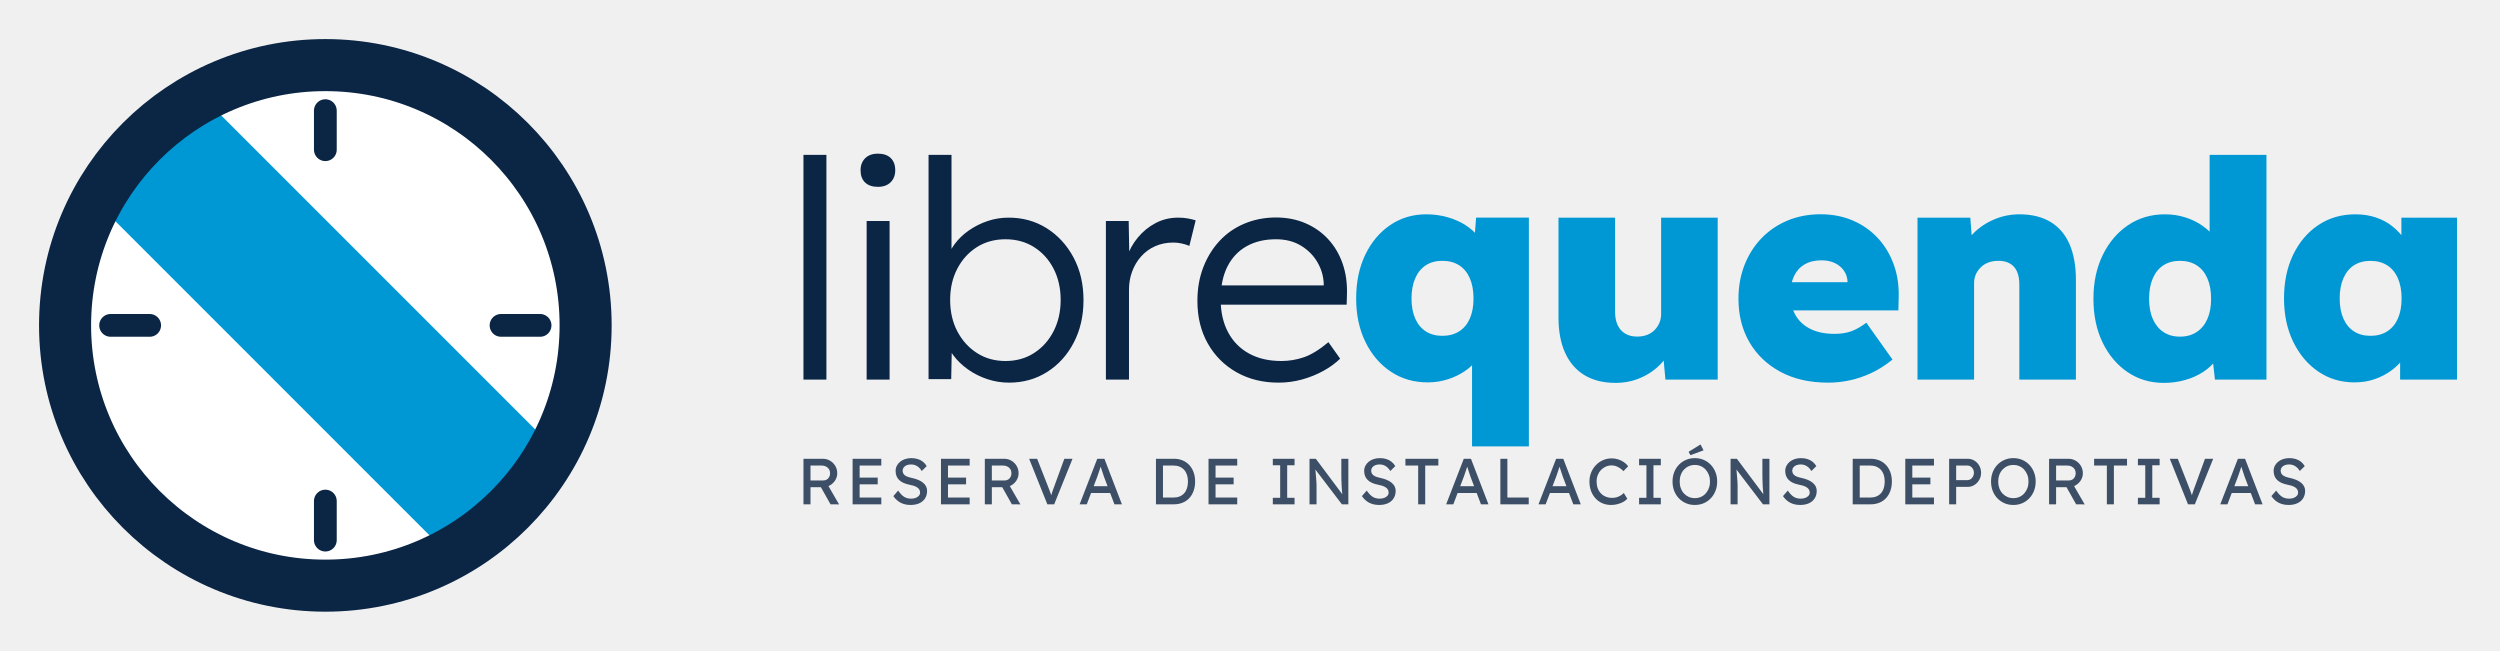
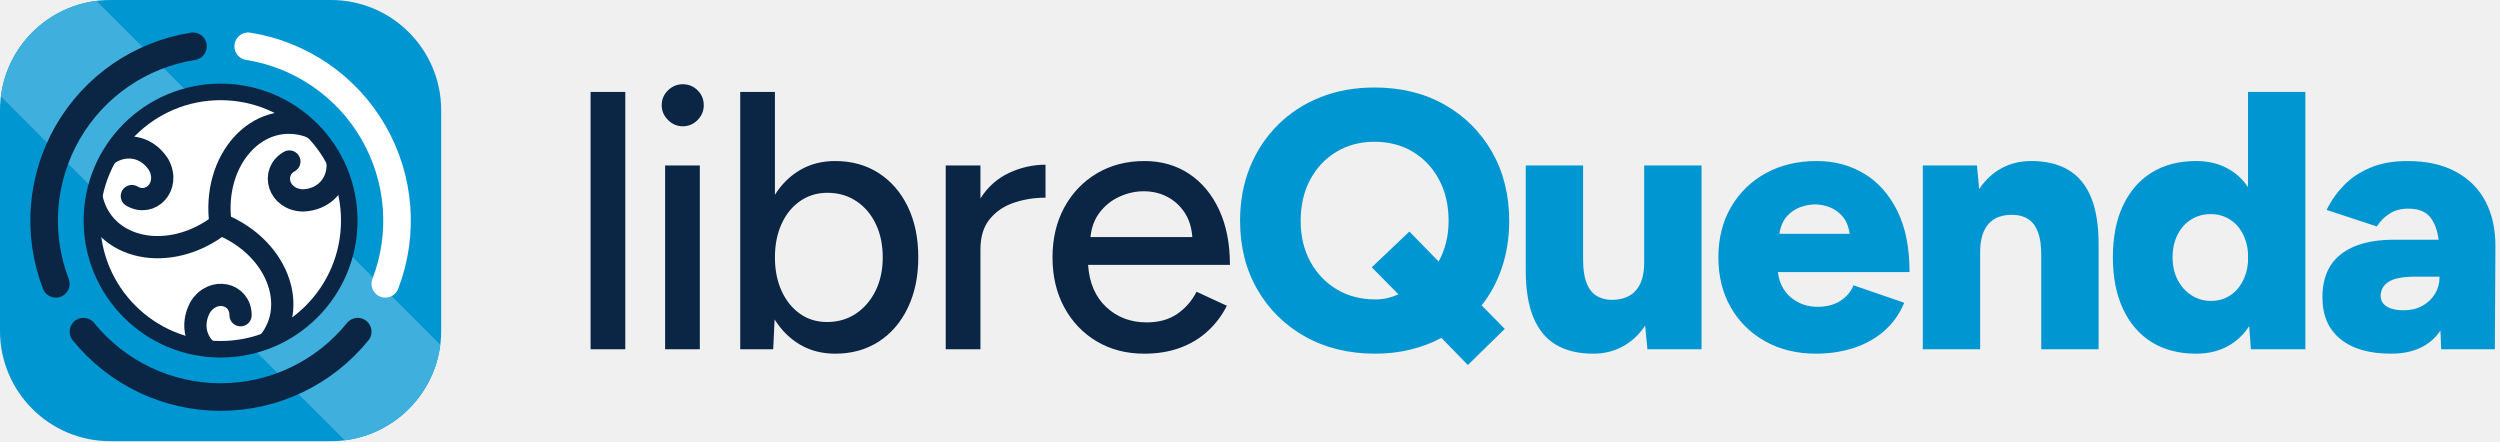
- <svg xmlns="http://www.w3.org/2000/svg" width="922" height="240" viewBox="0 0 922.1 240">
-   <g transform="translate(0 0) scale(1.2)">
-     <defs>
-       <clipPath id="cl">
-         <circle cx="100" cy="100" r="80" />
-       </clipPath>
-     </defs>
-     <circle cx="100" cy="100" r="80" fill="#FFFFFF" />
-     <g clip-path="url(#cl)">
-       <rect x="-60" y="77" width="320" height="46" fill="#0098D4" transform="rotate(45 100 100)" />
+ <svg xmlns="http://www.w3.org/2000/svg" viewBox="0 0 680 120" role="img" aria-label="LibreQuenda">
+   <defs>
+     <clipPath id="h">
+       <rect width="120" height="120" rx="30" />
+     </clipPath>
+   </defs>
+   <rect width="120" height="120" rx="30" fill="#0096D1" />
+   <polygon points="-20,6 6,-20 140,114 114,140" fill="#3FB0DD" clip-path="url(#h)" />
+   <defs>
+     <clipPath id="hb">
+       <circle cx="60" cy="60" r="35" />
+     </clipPath>
+   </defs>
+   <g transform="translate(60 60) scale(1.0) translate(-60 -60)">
+     <path d="M67.51 12.59 A48 48 0 0 1 104.81 77.20" fill="none" stroke="#FFFFFF" stroke-width="7.5" stroke-linecap="round" />
+     <path d="M97.30 90.21 A48 48 0 0 1 22.70 90.21" fill="none" stroke="#0B2544" stroke-width="7.5" stroke-linecap="round" />
+     <path d="M15.19 77.20 A48 48 0 0 1 52.49 12.59" fill="none" stroke="#0B2544" stroke-width="7.5" stroke-linecap="round" />
+     <circle cx="60" cy="60" r="35" fill="#FFFFFF" />
+     <g clip-path="url(#hb)">
+       <g transform="translate(60 61) scale(1.1) rotate(-8)">
+         <path d="M0 0 C 0 -16, 13 -27, 25 -21 C 35 -15, 31 -2, 21 -3 C 15 -4, 14 -11, 19 -13" transform="rotate(0)" fill="none" stroke="#0B2544" stroke-width="5.5" stroke-linecap="round" stroke-linejoin="round" />
+         <path d="M0 0 C 0 -16, 13 -27, 25 -21 C 35 -15, 31 -2, 21 -3 C 15 -4, 14 -11, 19 -13" transform="rotate(120)" fill="none" stroke="#0B2544" stroke-width="5.5" stroke-linecap="round" stroke-linejoin="round" />
+         <path d="M0 0 C 0 -16, 13 -27, 25 -21 C 35 -15, 31 -2, 21 -3 C 15 -4, 14 -11, 19 -13" transform="rotate(240)" fill="none" stroke="#0B2544" stroke-width="5.5" stroke-linecap="round" stroke-linejoin="round" />
+       </g>
    </g>
-     <line x1="100" y1="34" x2="100" y2="46" stroke="#0B2545" stroke-width="7" stroke-linecap="round" />
-     <line x1="154" y1="100" x2="166" y2="100" stroke="#0B2545" stroke-width="7" stroke-linecap="round" />
-     <line x1="100" y1="154" x2="100" y2="166" stroke="#0B2545" stroke-width="7" stroke-linecap="round" />
-     <line x1="34" y1="100" x2="46" y2="100" stroke="#0B2545" stroke-width="7" stroke-linecap="round" />
-     <circle cx="100" cy="100" r="80" fill="none" stroke="#0B2545" stroke-width="16" />
+     <circle cx="60" cy="60" r="35" fill="none" stroke="#0B2544" stroke-width="4.5" />
  </g>
-   <path d="M296.346 140.0V57.12H304.812V140.0ZM319.653 140.0V81.49H328.119V140.0ZM323.805 68.903Q320.747 68.903 319.078 67.289Q317.41 65.674 317.41 62.782Q317.41 60.055 319.105 58.358Q320.801 56.66 323.805 56.66Q326.864 56.66 328.533 58.275Q330.201 59.889 330.201 62.782Q330.201 65.508 328.506 67.206Q326.81 68.903 323.805 68.903ZM372.185 141.12Q368.03 141.12 364.162 139.83Q360.294 138.54 357.098 136.294Q353.903 134.049 351.715 131.152Q349.527 128.256 348.681 125.1L351.13 125.27L350.84 139.838H342.49V57.12H350.956V95.509L349.222 96.007Q350.013 92.852 352.12 90.009Q354.227 87.167 357.369 84.975Q360.511 82.783 364.243 81.521Q367.976 80.258 372.023 80.258Q379.859 80.258 386.077 84.178Q392.295 88.098 395.966 94.957Q399.637 101.816 399.637 110.664Q399.637 119.454 396.051 126.34Q392.465 133.226 386.247 137.173Q380.029 141.12 372.185 141.12ZM370.861 133.141Q376.824 133.141 381.406 130.19Q385.988 127.24 388.601 122.153Q391.214 117.067 391.214 110.606Q391.214 104.141 388.599 99.083Q385.984 94.026 381.402 91.131Q376.82 88.237 370.861 88.237Q364.902 88.237 360.319 91.131Q355.737 94.026 353.095 99.083Q350.454 104.141 350.454 110.606Q350.454 117.183 353.124 122.24Q355.795 127.297 360.377 130.219Q364.96 133.141 370.861 133.141ZM407.898 140.0V81.49H416.302L416.592 97.131L415.645 94.968Q416.877 91.002 419.643 87.646Q422.408 84.29 426.214 82.274Q430.02 80.258 434.57 80.258Q436.474 80.258 438.152 80.565Q439.83 80.872 441.012 81.262L438.683 90.678Q437.223 90.06 435.686 89.755Q434.149 89.45 432.812 89.45Q429.035 89.45 426.002 90.828Q422.968 92.207 420.838 94.627Q418.708 97.046 417.563 100.167Q416.418 103.287 416.418 106.825V140.0ZM471.572 141.12Q462.848 141.12 456.079 137.285Q449.311 133.45 445.48 126.672Q441.649 119.894 441.649 110.984Q441.649 104.214 443.802 98.618Q445.955 93.022 449.786 88.88Q453.617 84.738 458.987 82.471Q464.358 80.204 470.68 80.204Q476.566 80.204 481.465 82.301Q486.364 84.398 489.859 88.177Q493.354 91.956 495.169 97.106Q496.984 102.256 496.815 108.416L496.703 112.359H447.901L446.658 105.261H490.326L488.24 107.223V104.535Q488.078 100.433 485.921 96.71Q483.764 92.987 479.879 90.612Q475.994 88.237 470.622 88.237Q464.4 88.237 459.822 90.794Q455.243 93.35 452.739 98.267Q450.234 103.183 450.234 110.432Q450.234 117.345 452.926 122.46Q455.618 127.576 460.641 130.358Q465.663 133.141 472.634 133.141Q476.886 133.141 480.957 131.743Q485.027 130.345 489.975 126.189L494.293 132.28Q491.72 134.794 488.117 136.781Q484.514 138.768 480.289 139.944Q476.064 141.12 471.572 141.12Z" fill="#0B2545" />
-   <path d="M542.949 164.64V125.44L547.523 126.747Q546.963 129.715 545.031 132.347Q543.099 134.979 540.261 136.892Q537.424 138.805 533.915 139.916Q530.405 141.027 526.579 141.027Q518.907 141.027 512.961 137.051Q507.016 133.075 503.609 126.093Q500.203 119.112 500.203 110.077Q500.203 100.949 503.553 93.968Q506.904 86.987 512.747 83.011Q518.589 79.035 526.056 79.035Q530.237 79.035 533.98 80.117Q537.723 81.2 540.635 83.085Q543.547 84.971 545.441 87.5Q547.336 90.029 547.803 92.941L543.416 93.819L544.443 80.248H563.912V164.64ZM532.011 123.853Q535.595 123.853 538.18 122.211Q540.765 120.568 542.128 117.488Q543.491 114.408 543.491 110.077Q543.491 105.747 542.128 102.611Q540.765 99.475 538.18 97.832Q535.595 96.189 532.011 96.189Q528.427 96.189 525.888 97.841Q523.349 99.493 521.986 102.629Q520.624 105.765 520.624 110.077Q520.624 114.389 521.986 117.479Q523.349 120.568 525.888 122.211Q528.427 123.853 532.011 123.853ZM595.907 141.213Q589.168 141.213 584.473 138.395Q579.779 135.576 577.305 130.172Q574.832 124.768 574.832 117.115V80.267H595.701V115.005Q595.701 117.917 596.672 119.943Q597.642 121.968 599.463 123.051Q601.283 124.134 603.877 124.134Q605.819 124.134 607.433 123.536Q609.048 122.939 610.215 121.781Q611.381 120.624 612.035 119.103Q612.688 117.581 612.688 115.845V80.267H633.557V140.0H614.275L613.155 127.867L617.037 126.523Q615.787 130.76 612.688 134.073Q609.589 137.387 605.221 139.3Q600.853 141.213 595.907 141.213ZM674.288 141.12Q664.096 141.12 656.676 137.116Q649.256 133.112 645.233 126.159Q641.211 119.205 641.211 110.189Q641.211 103.432 643.451 97.72Q645.691 92.008 649.76 87.808Q653.829 83.608 659.373 81.312Q664.917 79.016 671.507 79.016Q677.965 79.016 683.313 81.293Q688.661 83.571 692.535 87.705Q696.408 91.84 698.461 97.468Q700.515 103.096 700.309 109.723L700.197 114.464H653.083L650.507 104.067H683.509L681.456 106.251V104.123Q681.4 101.733 680.159 99.895Q678.917 98.056 676.789 97.029Q674.661 96.003 671.88 96.003Q668.165 96.003 665.608 97.505Q663.051 99.008 661.716 101.799Q660.381 104.589 660.381 108.565Q660.381 112.952 662.257 116.228Q664.133 119.504 667.764 121.315Q671.395 123.126 676.621 123.126Q680.149 123.126 682.781 122.183Q685.413 121.24 688.381 119.019L698.032 132.608Q694.131 135.763 690.173 137.592Q686.216 139.421 682.277 140.271Q678.339 141.12 674.288 141.12ZM707.253 140.0V80.267H726.722L727.656 92.363L723.307 93.707Q724.52 89.507 727.721 86.203Q730.923 82.899 735.403 80.967Q739.883 79.035 744.867 79.035Q751.587 79.035 756.253 81.807Q760.92 84.579 763.3 90.001Q765.68 95.424 765.68 103.227V140.0H744.811V104.944Q744.811 102.051 743.933 100.1Q743.056 98.149 741.283 97.151Q739.509 96.152 737.045 96.189Q735.085 96.189 733.452 96.787Q731.819 97.384 730.633 98.541Q729.448 99.699 728.785 101.145Q728.122 102.592 728.122 104.384V140.0H717.744Q713.955 140.0 711.332 140.0Q708.709 140.0 707.253 140.0ZM798.104 141.213Q790.6 141.213 784.739 137.237Q778.877 133.261 775.508 126.28Q772.139 119.299 772.139 110.171Q772.139 101.136 775.545 94.108Q778.952 87.08 784.897 83.057Q790.843 79.035 798.515 79.035Q802.416 79.035 805.991 80.155Q809.565 81.275 812.44 83.309Q815.315 85.344 817.256 88.013Q819.197 90.683 819.757 93.688L814.997 95.032V57.12H835.96V140.0H816.957L815.464 126.653L819.664 127.493Q819.197 130.368 817.312 132.86Q815.427 135.352 812.552 137.219Q809.677 139.085 805.953 140.149Q802.229 141.213 798.104 141.213ZM804.059 124.152Q807.643 124.152 810.228 122.444Q812.813 120.736 814.176 117.628Q815.539 114.52 815.539 110.171Q815.539 105.821 814.176 102.667Q812.813 99.512 810.228 97.851Q807.643 96.189 804.059 96.189Q800.475 96.189 797.936 97.851Q795.397 99.512 794.034 102.667Q792.672 105.821 792.672 110.171Q792.672 114.52 794.034 117.628Q795.397 120.736 797.936 122.444Q800.475 124.152 804.059 124.152ZM868.403 141.027Q860.936 141.027 855.084 137.041Q849.232 133.056 845.835 126.065Q842.437 119.075 842.437 110.059Q842.437 100.931 845.797 93.949Q849.157 86.968 855.093 83.001Q861.029 79.035 868.757 79.035Q872.883 79.035 876.317 80.192Q879.752 81.349 882.375 83.431Q884.997 85.512 886.892 88.228Q888.787 90.944 889.981 94.061L885.725 93.819V80.267H906.24V140.0H885.259V125.44L889.907 125.683Q888.861 128.893 886.883 131.703Q884.904 134.512 882.132 136.565Q879.36 138.619 875.916 139.823Q872.472 141.027 868.403 141.027ZM874.32 123.853Q877.904 123.853 880.489 122.211Q883.075 120.568 884.437 117.479Q885.8 114.389 885.8 110.059Q885.8 105.747 884.437 102.62Q883.075 99.493 880.489 97.851Q877.904 96.208 874.32 96.208Q870.755 96.208 868.225 97.851Q865.696 99.493 864.333 102.62Q862.97 105.747 862.97 110.059Q862.97 114.389 864.333 117.479Q865.696 120.568 868.225 122.211Q870.755 123.853 874.32 123.853Z" fill="#0098D4" />
-   <path d="M296.352 186.0V169.2H303.504Q304.944 169.2 306.156 169.908Q307.368 170.616 308.088 171.828Q308.808 173.04 308.808 174.552Q308.808 175.92 308.088 177.096Q307.368 178.272 306.168 178.98Q304.968 179.688 303.504 179.688H298.944V186.0ZM306.336 186.0 302.064 178.416 304.728 177.816 309.48 186.024ZM298.944 177.192H303.744Q304.44 177.192 304.992 176.844Q305.544 176.496 305.856 175.884Q306.168 175.272 306.168 174.528Q306.168 173.688 305.772 173.052Q305.376 172.416 304.668 172.056Q303.96 171.696 303.072 171.696H298.944ZM314.472 186.0V169.2H325.056V171.696H317.064V183.504H325.056V186.0ZM315.648 178.632V176.136H323.736V178.632ZM335.832 186.24Q334.464 186.24 333.3 185.88Q332.136 185.52 331.188 184.788Q330.24 184.056 329.496 182.976L331.272 180.936Q332.448 182.616 333.528 183.264Q334.608 183.912 336.096 183.912Q337.008 183.912 337.752 183.624Q338.496 183.336 338.928 182.832Q339.36 182.328 339.36 181.68Q339.36 181.248 339.216 180.864Q339.072 180.48 338.772 180.168Q338.472 179.856 338.004 179.592Q337.536 179.328 336.912 179.124Q336.288 178.92 335.472 178.776Q334.176 178.512 333.216 178.08Q332.256 177.648 331.608 177.0Q330.96 176.352 330.648 175.524Q330.336 174.696 330.336 173.664Q330.336 172.656 330.78 171.792Q331.224 170.928 332.004 170.292Q332.784 169.656 333.84 169.308Q334.896 168.96 336.12 168.96Q337.416 168.96 338.496 169.296Q339.576 169.632 340.416 170.292Q341.256 170.952 341.808 171.912L339.984 173.712Q339.504 172.92 338.904 172.38Q338.304 171.84 337.584 171.564Q336.864 171.288 336.048 171.288Q335.112 171.288 334.416 171.576Q333.72 171.864 333.324 172.38Q332.928 172.896 332.928 173.592Q332.928 174.096 333.12 174.516Q333.312 174.936 333.708 175.26Q334.104 175.584 334.776 175.836Q335.448 176.088 336.384 176.28Q337.704 176.568 338.736 177.012Q339.768 177.456 340.488 178.056Q341.208 178.656 341.58 179.4Q341.952 180.144 341.952 181.008Q341.952 182.616 341.208 183.792Q340.464 184.968 339.096 185.604Q337.728 186.24 335.832 186.24ZM347.064 186.0V169.2H357.648V171.696H349.656V183.504H357.648V186.0ZM348.24 178.632V176.136H356.328V178.632ZM363.24 186.0V169.2H370.392Q371.832 169.2 373.044 169.908Q374.256 170.616 374.976 171.828Q375.696 173.04 375.696 174.552Q375.696 175.92 374.976 177.096Q374.256 178.272 373.056 178.98Q371.856 179.688 370.392 179.688H365.832V186.0ZM373.224 186.0 368.952 178.416 371.616 177.816 376.368 186.024ZM365.832 177.192H370.632Q371.328 177.192 371.88 176.844Q372.432 176.496 372.744 175.884Q373.056 175.272 373.056 174.528Q373.056 173.688 372.66 173.052Q372.264 172.416 371.556 172.056Q370.848 171.696 369.96 171.696H365.832ZM386.304 186.0 379.584 169.2H382.536L386.544 179.4Q386.832 180.144 387.06 180.744Q387.288 181.344 387.456 181.836Q387.624 182.328 387.768 182.76Q387.912 183.192 388.056 183.624L387.432 183.648Q387.6 183.072 387.792 182.448Q387.984 181.824 388.236 181.08Q388.488 180.336 388.848 179.4L392.568 169.2H395.592L388.824 186.0ZM398.208 186.0 404.712 169.2H407.352L413.808 186.0H411.048L407.208 175.872Q407.136 175.704 406.932 175.056Q406.728 174.408 406.464 173.616Q406.2 172.824 405.984 172.164Q405.768 171.504 405.696 171.312L406.248 171.288Q406.104 171.696 405.9 172.32Q405.696 172.944 405.468 173.64Q405.24 174.336 405.024 174.948Q404.808 175.56 404.664 175.968L400.848 186.0ZM401.088 181.824 402.048 179.328H409.68L410.784 181.824ZM426.36 186.0V169.2H432.936Q434.736 169.2 436.188 169.8Q437.64 170.4 438.672 171.528Q439.704 172.656 440.256 174.192Q440.808 175.728 440.808 177.6Q440.808 179.472 440.256 181.02Q439.704 182.568 438.684 183.684Q437.664 184.8 436.2 185.4Q434.736 186.0 432.936 186.0ZM428.952 183.768 428.88 183.504H432.816Q434.088 183.504 435.084 183.096Q436.08 182.688 436.764 181.932Q437.448 181.176 437.808 180.072Q438.168 178.968 438.168 177.6Q438.168 176.232 437.808 175.14Q437.448 174.048 436.752 173.28Q436.056 172.512 435.072 172.104Q434.088 171.696 432.816 171.696H428.808L428.952 171.48ZM445.752 186.0V169.2H456.336V171.696H448.344V183.504H456.336V186.0ZM446.928 178.632V176.136H455.016V178.632ZM469.464 186.0V183.6H472.176V171.6H469.464V169.2H477.48V171.6H474.768V183.6H477.48V186.0ZM483.0 186.0V169.2H485.328L495.6 182.952L495.216 183.168Q495.12 182.568 495.048 181.86Q494.976 181.152 494.916 180.348Q494.856 179.544 494.82 178.644Q494.784 177.744 494.76 176.76Q494.736 175.776 494.736 174.72V169.2H497.328V186.0H494.952L484.848 172.752L485.112 172.416Q485.232 173.88 485.316 174.9Q485.4 175.92 485.46 176.628Q485.52 177.336 485.544 177.78Q485.568 178.224 485.58 178.512Q485.592 178.8 485.592 179.016V186.0ZM508.656 186.24Q507.288 186.24 506.124 185.88Q504.96 185.52 504.012 184.788Q503.064 184.056 502.32 182.976L504.096 180.936Q505.272 182.616 506.352 183.264Q507.432 183.912 508.92 183.912Q509.832 183.912 510.576 183.624Q511.32 183.336 511.752 182.832Q512.184 182.328 512.184 181.68Q512.184 181.248 512.04 180.864Q511.896 180.48 511.596 180.168Q511.296 179.856 510.828 179.592Q510.36 179.328 509.736 179.124Q509.112 178.92 508.296 178.776Q507.0 178.512 506.04 178.08Q505.08 177.648 504.432 177.0Q503.784 176.352 503.472 175.524Q503.16 174.696 503.16 173.664Q503.16 172.656 503.604 171.792Q504.048 170.928 504.828 170.292Q505.608 169.656 506.664 169.308Q507.72 168.96 508.944 168.96Q510.24 168.96 511.32 169.296Q512.4 169.632 513.24 170.292Q514.08 170.952 514.632 171.912L512.808 173.712Q512.328 172.92 511.728 172.38Q511.128 171.84 510.408 171.564Q509.688 171.288 508.872 171.288Q507.936 171.288 507.24 171.576Q506.544 171.864 506.148 172.38Q505.752 172.896 505.752 173.592Q505.752 174.096 505.944 174.516Q506.136 174.936 506.532 175.26Q506.928 175.584 507.6 175.836Q508.272 176.088 509.208 176.28Q510.528 176.568 511.56 177.012Q512.592 177.456 513.312 178.056Q514.032 178.656 514.404 179.4Q514.776 180.144 514.776 181.008Q514.776 182.616 514.032 183.792Q513.288 184.968 511.92 185.604Q510.552 186.24 508.656 186.24ZM523.08 186.0V171.696H518.376V169.2H530.52V171.696H525.672V186.0ZM533.4 186.0 539.904 169.2H542.544L549 186.0H546.24L542.4 175.872Q542.328 175.704 542.124 175.056Q541.92 174.408 541.656 173.616Q541.392 172.824 541.176 172.164Q540.96 171.504 540.888 171.312L541.44 171.288Q541.296 171.696 541.092 172.32Q540.888 172.944 540.66 173.64Q540.432 174.336 540.216 174.948Q540 175.56 539.856 175.968L536.04 186.0ZM536.28 181.824 537.24 179.328H544.872L545.976 181.824ZM553.392 186.0V169.2H555.984V183.504H563.856V186.0ZM567.456 186.0 573.96 169.2H576.6L583.056 186.0H580.296L576.456 175.872Q576.384 175.704 576.18 175.056Q575.976 174.408 575.712 173.616Q575.448 172.824 575.232 172.164Q575.016 171.504 574.944 171.312L575.496 171.288Q575.352 171.696 575.148 172.32Q574.944 172.944 574.716 173.64Q574.488 174.336 574.272 174.948Q574.056 175.56 573.912 175.968L570.096 186.0ZM570.336 181.824 571.296 179.328H578.928L580.032 181.824ZM594.264 186.24Q592.512 186.24 591.048 185.616Q589.584 184.992 588.504 183.828Q587.424 182.664 586.836 181.08Q586.248 179.496 586.248 177.6Q586.248 175.8 586.884 174.252Q587.52 172.704 588.648 171.528Q589.776 170.352 591.264 169.704Q592.752 169.056 594.48 169.056Q595.704 169.056 596.868 169.428Q598.032 169.8 598.98 170.46Q599.928 171.12 600.528 171.96L598.8 173.76Q598.104 173.064 597.396 172.596Q596.688 172.128 595.956 171.888Q595.224 171.648 594.48 171.648Q593.304 171.648 592.284 172.092Q591.264 172.536 590.508 173.328Q589.752 174.12 589.32 175.212Q588.888 176.304 588.888 177.6Q588.888 178.968 589.308 180.084Q589.728 181.2 590.496 181.992Q591.264 182.784 592.332 183.204Q593.4 183.624 594.696 183.624Q595.488 183.624 596.256 183.408Q597.024 183.192 597.696 182.784Q598.368 182.376 598.92 181.824L600.216 183.936Q599.664 184.584 598.716 185.112Q597.768 185.64 596.604 185.94Q595.44 186.24 594.264 186.24ZM604.56 186.0V183.6H607.272V171.6H604.56V169.2H612.576V171.6H609.864V183.6H612.576V186.0ZM625.128 186.24Q623.352 186.24 621.852 185.592Q620.352 184.944 619.236 183.78Q618.12 182.616 617.508 181.044Q616.896 179.472 616.896 177.6Q616.896 175.728 617.508 174.156Q618.12 172.584 619.236 171.42Q620.352 170.256 621.852 169.608Q623.352 168.96 625.128 168.96Q626.904 168.96 628.404 169.608Q629.904 170.256 631.02 171.432Q632.136 172.608 632.748 174.18Q633.36 175.752 633.36 177.6Q633.36 179.448 632.748 181.02Q632.136 182.592 631.02 183.768Q629.904 184.944 628.404 185.592Q626.904 186.24 625.128 186.24ZM625.128 183.72Q626.352 183.72 627.372 183.264Q628.392 182.808 629.136 181.98Q629.88 181.152 630.3 180.036Q630.72 178.92 630.72 177.6Q630.72 176.28 630.3 175.164Q629.88 174.048 629.136 173.22Q628.392 172.392 627.372 171.936Q626.352 171.48 625.128 171.48Q623.904 171.48 622.884 171.936Q621.864 172.392 621.108 173.208Q620.352 174.024 619.944 175.14Q619.536 176.256 619.536 177.6Q619.536 178.92 619.944 180.048Q620.352 181.176 621.108 181.992Q621.864 182.808 622.884 183.264Q623.904 183.72 625.128 183.72ZM623.496 167.88 622.824 166.632 627.216 163.92 628.344 166.08ZM638.304 186.0V169.2H640.632L650.904 182.952L650.52 183.168Q650.424 182.568 650.352 181.86Q650.28 181.152 650.22 180.348Q650.16 179.544 650.124 178.644Q650.088 177.744 650.064 176.76Q650.04 175.776 650.04 174.72V169.2H652.632V186.0H650.256L640.152 172.752L640.416 172.416Q640.536 173.88 640.62 174.9Q640.704 175.92 640.764 176.628Q640.824 177.336 640.848 177.78Q640.872 178.224 640.884 178.512Q640.896 178.8 640.896 179.016V186.0ZM663.96 186.24Q662.592 186.24 661.428 185.88Q660.264 185.52 659.316 184.788Q658.368 184.056 657.624 182.976L659.4 180.936Q660.576 182.616 661.656 183.264Q662.736 183.912 664.224 183.912Q665.136 183.912 665.88 183.624Q666.624 183.336 667.056 182.832Q667.488 182.328 667.488 181.68Q667.488 181.248 667.344 180.864Q667.2 180.48 666.9 180.168Q666.6 179.856 666.132 179.592Q665.664 179.328 665.04 179.124Q664.416 178.92 663.6 178.776Q662.304 178.512 661.344 178.08Q660.384 177.648 659.736 177.0Q659.088 176.352 658.776 175.524Q658.464 174.696 658.464 173.664Q658.464 172.656 658.908 171.792Q659.352 170.928 660.132 170.292Q660.912 169.656 661.968 169.308Q663.024 168.96 664.248 168.96Q665.544 168.96 666.624 169.296Q667.704 169.632 668.544 170.292Q669.384 170.952 669.936 171.912L668.112 173.712Q667.632 172.92 667.032 172.38Q666.432 171.84 665.712 171.564Q664.992 171.288 664.176 171.288Q663.24 171.288 662.544 171.576Q661.848 171.864 661.452 172.38Q661.056 172.896 661.056 173.592Q661.056 174.096 661.248 174.516Q661.44 174.936 661.836 175.26Q662.232 175.584 662.904 175.836Q663.576 176.088 664.512 176.28Q665.832 176.568 666.864 177.012Q667.896 177.456 668.616 178.056Q669.336 178.656 669.708 179.4Q670.08 180.144 670.08 181.008Q670.08 182.616 669.336 183.792Q668.592 184.968 667.224 185.604Q665.856 186.24 663.96 186.24ZM683.352 186.0V169.2H689.928Q691.728 169.2 693.18 169.8Q694.632 170.4 695.664 171.528Q696.696 172.656 697.248 174.192Q697.8 175.728 697.8 177.6Q697.8 179.472 697.248 181.02Q696.696 182.568 695.676 183.684Q694.656 184.8 693.192 185.4Q691.728 186.0 689.928 186.0ZM685.944 183.768 685.872 183.504H689.808Q691.08 183.504 692.076 183.096Q693.072 182.688 693.756 181.932Q694.44 181.176 694.8 180.072Q695.16 178.968 695.16 177.6Q695.16 176.232 694.8 175.14Q694.44 174.048 693.744 173.28Q693.048 172.512 692.064 172.104Q691.08 171.696 689.808 171.696H685.8L685.944 171.48ZM702.744 186.0V169.2H713.328V171.696H705.336V183.504H713.328V186.0ZM703.92 178.632V176.136H712.008V178.632ZM718.92 186.0V169.2H725.76Q727.128 169.2 728.244 169.884Q729.36 170.568 730.032 171.744Q730.704 172.92 730.704 174.36Q730.704 175.8 730.032 176.976Q729.36 178.152 728.244 178.86Q727.128 179.568 725.76 179.568H721.512V186.0ZM721.512 177.072H725.712Q726.36 177.072 726.888 176.7Q727.416 176.328 727.74 175.716Q728.064 175.104 728.064 174.36Q728.064 173.616 727.74 173.016Q727.416 172.416 726.888 172.056Q726.36 171.696 725.712 171.696H721.512ZM742.608 186.24Q740.832 186.24 739.332 185.592Q737.832 184.944 736.716 183.78Q735.6 182.616 734.988 181.044Q734.376 179.472 734.376 177.6Q734.376 175.728 734.988 174.156Q735.6 172.584 736.716 171.42Q737.832 170.256 739.332 169.608Q740.832 168.96 742.608 168.96Q744.384 168.96 745.884 169.608Q747.384 170.256 748.5 171.432Q749.616 172.608 750.228 174.18Q750.84 175.752 750.84 177.6Q750.84 179.448 750.228 181.02Q749.616 182.592 748.5 183.768Q747.384 184.944 745.884 185.592Q744.384 186.24 742.608 186.24ZM742.608 183.72Q743.832 183.72 744.852 183.264Q745.872 182.808 746.616 181.98Q747.36 181.152 747.78 180.036Q748.2 178.92 748.2 177.6Q748.2 176.28 747.78 175.164Q747.36 174.048 746.616 173.22Q745.872 172.392 744.852 171.936Q743.832 171.48 742.608 171.48Q741.384 171.48 740.364 171.936Q739.344 172.392 738.588 173.208Q737.832 174.024 737.424 175.14Q737.016 176.256 737.016 177.6Q737.016 178.92 737.424 180.048Q737.832 181.176 738.588 181.992Q739.344 182.808 740.364 183.264Q741.384 183.72 742.608 183.72ZM755.784 186.0V169.2H762.936Q764.376 169.2 765.588 169.908Q766.8 170.616 767.52 171.828Q768.24 173.04 768.24 174.552Q768.24 175.92 767.52 177.096Q766.8 178.272 765.6 178.98Q764.4 179.688 762.936 179.688H758.376V186.0ZM765.768 186.0 761.496 178.416 764.16 177.816 768.912 186.024ZM758.376 177.192H763.176Q763.872 177.192 764.424 176.844Q764.976 176.496 765.288 175.884Q765.6 175.272 765.6 174.528Q765.6 173.688 765.204 173.052Q764.808 172.416 764.1 172.056Q763.392 171.696 762.504 171.696H758.376ZM777.096 186.0V171.696H772.392V169.2H784.536V171.696H779.688V186.0ZM788.544 186.0V183.6H791.256V171.6H788.544V169.2H796.56V171.6H793.848V183.6H796.56V186.0ZM807.024 186.0 800.304 169.2H803.256L807.264 179.4Q807.552 180.144 807.78 180.744Q808.008 181.344 808.176 181.836Q808.344 182.328 808.488 182.76Q808.632 183.192 808.776 183.624L808.152 183.648Q808.32 183.072 808.512 182.448Q808.704 181.824 808.956 181.08Q809.208 180.336 809.568 179.4L813.288 169.2H816.312L809.544 186.0ZM818.928 186.0 825.432 169.2H828.072L834.528 186.0H831.768L827.928 175.872Q827.856 175.704 827.652 175.056Q827.448 174.408 827.184 173.616Q826.92 172.824 826.704 172.164Q826.488 171.504 826.416 171.312L826.968 171.288Q826.824 171.696 826.62 172.32Q826.416 172.944 826.188 173.64Q825.96 174.336 825.744 174.948Q825.528 175.56 825.384 175.968L821.568 186.0ZM821.808 181.824 822.768 179.328H830.4L831.504 181.824ZM844.104 186.24Q842.736 186.24 841.572 185.88Q840.408 185.52 839.46 184.788Q838.512 184.056 837.768 182.976L839.544 180.936Q840.72 182.616 841.8 183.264Q842.88 183.912 844.368 183.912Q845.28 183.912 846.024 183.624Q846.768 183.336 847.2 182.832Q847.632 182.328 847.632 181.68Q847.632 181.248 847.488 180.864Q847.344 180.48 847.044 180.168Q846.744 179.856 846.276 179.592Q845.808 179.328 845.184 179.124Q844.56 178.92 843.744 178.776Q842.448 178.512 841.488 178.08Q840.528 177.648 839.88 177.0Q839.232 176.352 838.92 175.524Q838.608 174.696 838.608 173.664Q838.608 172.656 839.052 171.792Q839.496 170.928 840.276 170.292Q841.056 169.656 842.112 169.308Q843.168 168.96 844.392 168.96Q845.688 168.96 846.768 169.296Q847.848 169.632 848.688 170.292Q849.528 170.952 850.08 171.912L848.256 173.712Q847.776 172.92 847.176 172.38Q846.576 171.84 845.856 171.564Q845.136 171.288 844.32 171.288Q843.384 171.288 842.688 171.576Q841.992 171.864 841.596 172.38Q841.2 172.896 841.2 173.592Q841.2 174.096 841.392 174.516Q841.584 174.936 841.98 175.26Q842.376 175.584 843.048 175.836Q843.72 176.088 844.656 176.28Q845.976 176.568 847.008 177.012Q848.04 177.456 848.76 178.056Q849.48 178.656 849.852 179.4Q850.224 180.144 850.224 181.008Q850.224 182.616 849.48 183.792Q848.736 184.968 847.368 185.604Q846 186.24 844.104 186.24Z" fill="#3D4F66" />
+   <g transform="translate(154 95.0)">
+     <path d="M6.64 0.0V-70.0H16.08V0.0Z M26.912 0.0V-50.0H36.352V0.0ZM31.703 -60.649Q29.415 -60.649 27.699 -62.365Q25.983 -64.081 25.983 -66.369Q25.983 -68.757 27.699 -70.423Q29.415 -72.089 31.703 -72.089Q34.091 -72.089 35.757 -70.423Q37.423 -68.757 37.423 -66.369Q37.423 -64.081 35.757 -62.365Q34.091 -60.649 31.703 -60.649Z M73.176 1.2Q67.791 1.2 63.607 -1.263Q59.422 -3.727 56.694 -8.125L56.308 0.0H47.34V-70.0H56.78V-42.018Q59.508 -46.359 63.664 -48.78Q67.82 -51.2 73.176 -51.2Q79.919 -51.2 85.005 -47.922Q90.091 -44.643 92.933 -38.758Q95.776 -32.872 95.776 -24.999Q95.776 -17.228 92.933 -11.292Q90.091 -5.357 85.005 -2.078Q79.919 1.2 73.176 1.2ZM70.944 -7.411Q75.365 -7.411 78.765 -9.659Q82.166 -11.908 84.136 -15.878Q86.107 -19.848 86.107 -25.001Q86.107 -30.154 84.192 -34.121Q82.277 -38.087 78.873 -40.324Q75.469 -42.56 71.044 -42.56Q66.895 -42.56 63.653 -40.323Q60.411 -38.085 58.596 -34.116Q56.78 -30.148 56.78 -24.997Q56.78 -19.846 58.594 -15.87Q60.407 -11.894 63.603 -9.653Q66.798 -7.411 70.944 -7.411Z M103.24 0.0V-50.0H112.68V-41.028Q115.666 -45.728 120.452 -47.964Q125.237 -50.2 130.38 -50.2V-41.231Q125.894 -41.231 121.844 -39.882Q117.794 -38.533 115.237 -35.442Q112.68 -32.351 112.68 -27.169V0.0Z M157.218 1.2Q149.922 1.2 144.301 -2.15Q138.679 -5.5 135.481 -11.4Q132.283 -17.3 132.283 -25.0Q132.283 -32.7 135.503 -38.6Q138.722 -44.5 144.363 -47.85Q150.004 -51.2 157.291 -51.2Q164.152 -51.2 169.389 -47.75Q174.626 -44.3 177.584 -37.963Q180.542 -31.627 180.542 -22.962H141.958Q142.458 -15.612 146.911 -11.461Q151.364 -7.31 157.887 -7.31Q162.874 -7.31 166.232 -9.635Q169.589 -11.959 171.459 -15.647L179.708 -11.83Q177.712 -7.891 174.519 -4.946Q171.326 -2.0 166.987 -0.4Q162.648 1.2 157.218 1.2ZM142.606 -30.517H170.315Q170.015 -34.504 168.159 -37.266Q166.302 -40.028 163.428 -41.502Q160.553 -42.976 157.1 -42.976Q153.747 -42.976 150.54 -41.526Q147.332 -40.075 145.169 -37.288Q143.006 -34.5 142.606 -30.517Z" fill="#0B2544" />
+     <path d="M245.26 4.28 238.06 -3.1Q234.2 -1.02 229.65 0.09Q225.1 1.2 220.08 1.2Q209.3 1.2 201.01 -3.44Q192.72 -8.08 188.01 -16.24Q183.3 -24.4 183.3 -34.92Q183.3 -42.92 185.99 -49.53Q188.68 -56.14 193.58 -61.02Q198.48 -65.9 205.15 -68.55Q211.82 -71.2 219.86 -71.2Q230.64 -71.2 238.88 -66.55Q247.12 -61.9 251.81 -53.71Q256.5 -45.52 256.5 -34.92Q256.5 -28.2 254.56 -22.34Q252.62 -16.48 249 -11.94L255.3 -5.54ZM220.08 -13.56Q221.88 -13.56 223.4 -13.92Q224.92 -14.28 226.38 -14.94L219.12 -22.3L229.36 -32.02L237.32 -23.86Q238.6 -26.2 239.31 -28.97Q240.02 -31.74 240.02 -34.92Q240.02 -41.26 237.44 -46.11Q234.86 -50.96 230.32 -53.7Q225.78 -56.44 219.86 -56.44Q214.04 -56.44 209.49 -53.7Q204.94 -50.96 202.36 -46.11Q199.78 -41.26 199.78 -34.92Q199.78 -28.66 202.4 -23.85Q205.02 -19.04 209.59 -16.3Q214.16 -13.56 220.08 -13.56Z M279.34 1.2Q273.32 1.2 269.23 -1.23Q265.14 -3.66 263.07 -8.69Q261 -13.72 261 -21.54V-50.0H276.6V-24.4Q276.6 -20.5 277.51 -18.12Q278.42 -15.74 280.1 -14.63Q281.78 -13.52 284.12 -13.44Q288.58 -13.36 290.9 -15.93Q293.22 -18.5 293.22 -23.58V-50.0H308.82V0.0H294.1L293.48 -6.44Q291.06 -2.78 287.44 -0.79Q283.82 1.2 279.34 1.2Z M339.95 1.2Q332.2 1.2 326.2 -2.125Q320.2 -5.45 316.8 -11.35Q313.4 -17.25 313.4 -25.0Q313.4 -32.75 316.825 -38.65Q320.25 -44.55 326.275 -47.875Q332.3 -51.2 340.15 -51.2Q347.3 -51.2 353.0 -47.8Q358.7 -44.4 362.05 -37.675Q365.4 -30.95 365.4 -21.0H329.6Q330.1 -16.65 333.125 -14.1Q336.15 -11.55 340.4 -11.55Q344.1 -11.55 346.625 -13.2Q349.15 -14.85 350.15 -17.4L363.95 -12.65Q362 -7.95 358.35 -4.85Q354.7 -1.75 349.975 -0.275Q345.25 1.2 339.95 1.2ZM330 -31.4H349.1Q348.7 -34.35 347.2 -36.1Q345.7 -37.85 343.7 -38.625Q341.7 -39.4 339.7 -39.4Q337.75 -39.4 335.675 -38.65Q333.6 -37.9 332.025 -36.15Q330.45 -34.4 330 -31.4Z M369 0.0V-50.0H383.72L384.34 -43.56Q386.76 -47.24 390.38 -49.22Q394 -51.2 398.48 -51.2Q404.52 -51.2 408.61 -48.77Q412.7 -46.34 414.77 -41.32Q416.84 -36.3 416.82 -28.46V0.0H401.22V-25.6Q401.22 -29.58 400.31 -31.92Q399.4 -34.26 397.73 -35.37Q396.06 -36.48 393.7 -36.56Q389.24 -36.72 386.92 -34.15Q384.6 -31.58 384.6 -26.42V0.0Z M443.3 1.2Q436.3 1.2 431.24 -1.95Q426.18 -5.1 423.44 -11.01Q420.7 -16.92 420.7 -25.0Q420.7 -33.18 423.44 -39.04Q426.18 -44.9 431.24 -48.05Q436.3 -51.2 443.3 -51.2Q447.96 -51.2 451.55 -49.37Q455.14 -47.54 457.46 -44.1V-70.0H473.06V0.0H458.24L457.78 -6.3Q455.46 -2.7 451.79 -0.75Q448.12 1.2 443.3 1.2ZM447.38 -13.16Q450.18 -13.16 452.36 -14.49Q454.54 -15.82 455.88 -18.24Q457.22 -20.66 457.46 -23.7V-26.28Q457.22 -29.34 455.88 -31.72Q454.54 -34.1 452.32 -35.43Q450.1 -36.76 447.28 -36.76Q444.32 -36.76 441.96 -35.27Q439.6 -33.78 438.27 -31.12Q436.94 -28.46 436.94 -25.0Q436.94 -21.54 438.32 -18.88Q439.7 -16.22 442.06 -14.69Q444.42 -13.16 447.38 -13.16Z M496.35 1.2Q487.5 1.2 482.6 -2.775Q477.7 -6.75 477.7 -14.1Q477.7 -22.0 482.8 -25.9Q487.9 -29.8 497.1 -29.8H509.3Q508.8 -33.75 506.95 -36.0Q505.1 -38.25 501 -38.25Q498.15 -38.25 496.05 -36.95Q493.95 -35.65 492.5 -33.4L478.85 -37.9Q480.6 -41.55 483.525 -44.575Q486.45 -47.6 490.75 -49.4Q495.05 -51.2 500.8 -51.2Q508.6 -51.2 513.975 -48.3Q519.35 -45.4 522.075 -40.175Q524.8 -34.95 524.75 -27.9L524.6 0.0H510L509.8 -5.1Q507.75 -2.0 504.35 -0.4Q500.95 1.2 496.35 1.2ZM499.8 -10.6Q502.65 -10.6 504.85 -11.8Q507.05 -13.0 508.3 -15.05Q509.55 -17.1 509.55 -19.5V-19.75H502.95Q497.95 -19.75 495.75 -18.375Q493.55 -17.0 493.55 -14.5Q493.55 -12.65 495.2 -11.625Q496.85 -10.6 499.8 -10.6Z" fill="#0096D1" />
+   </g>
</svg>
